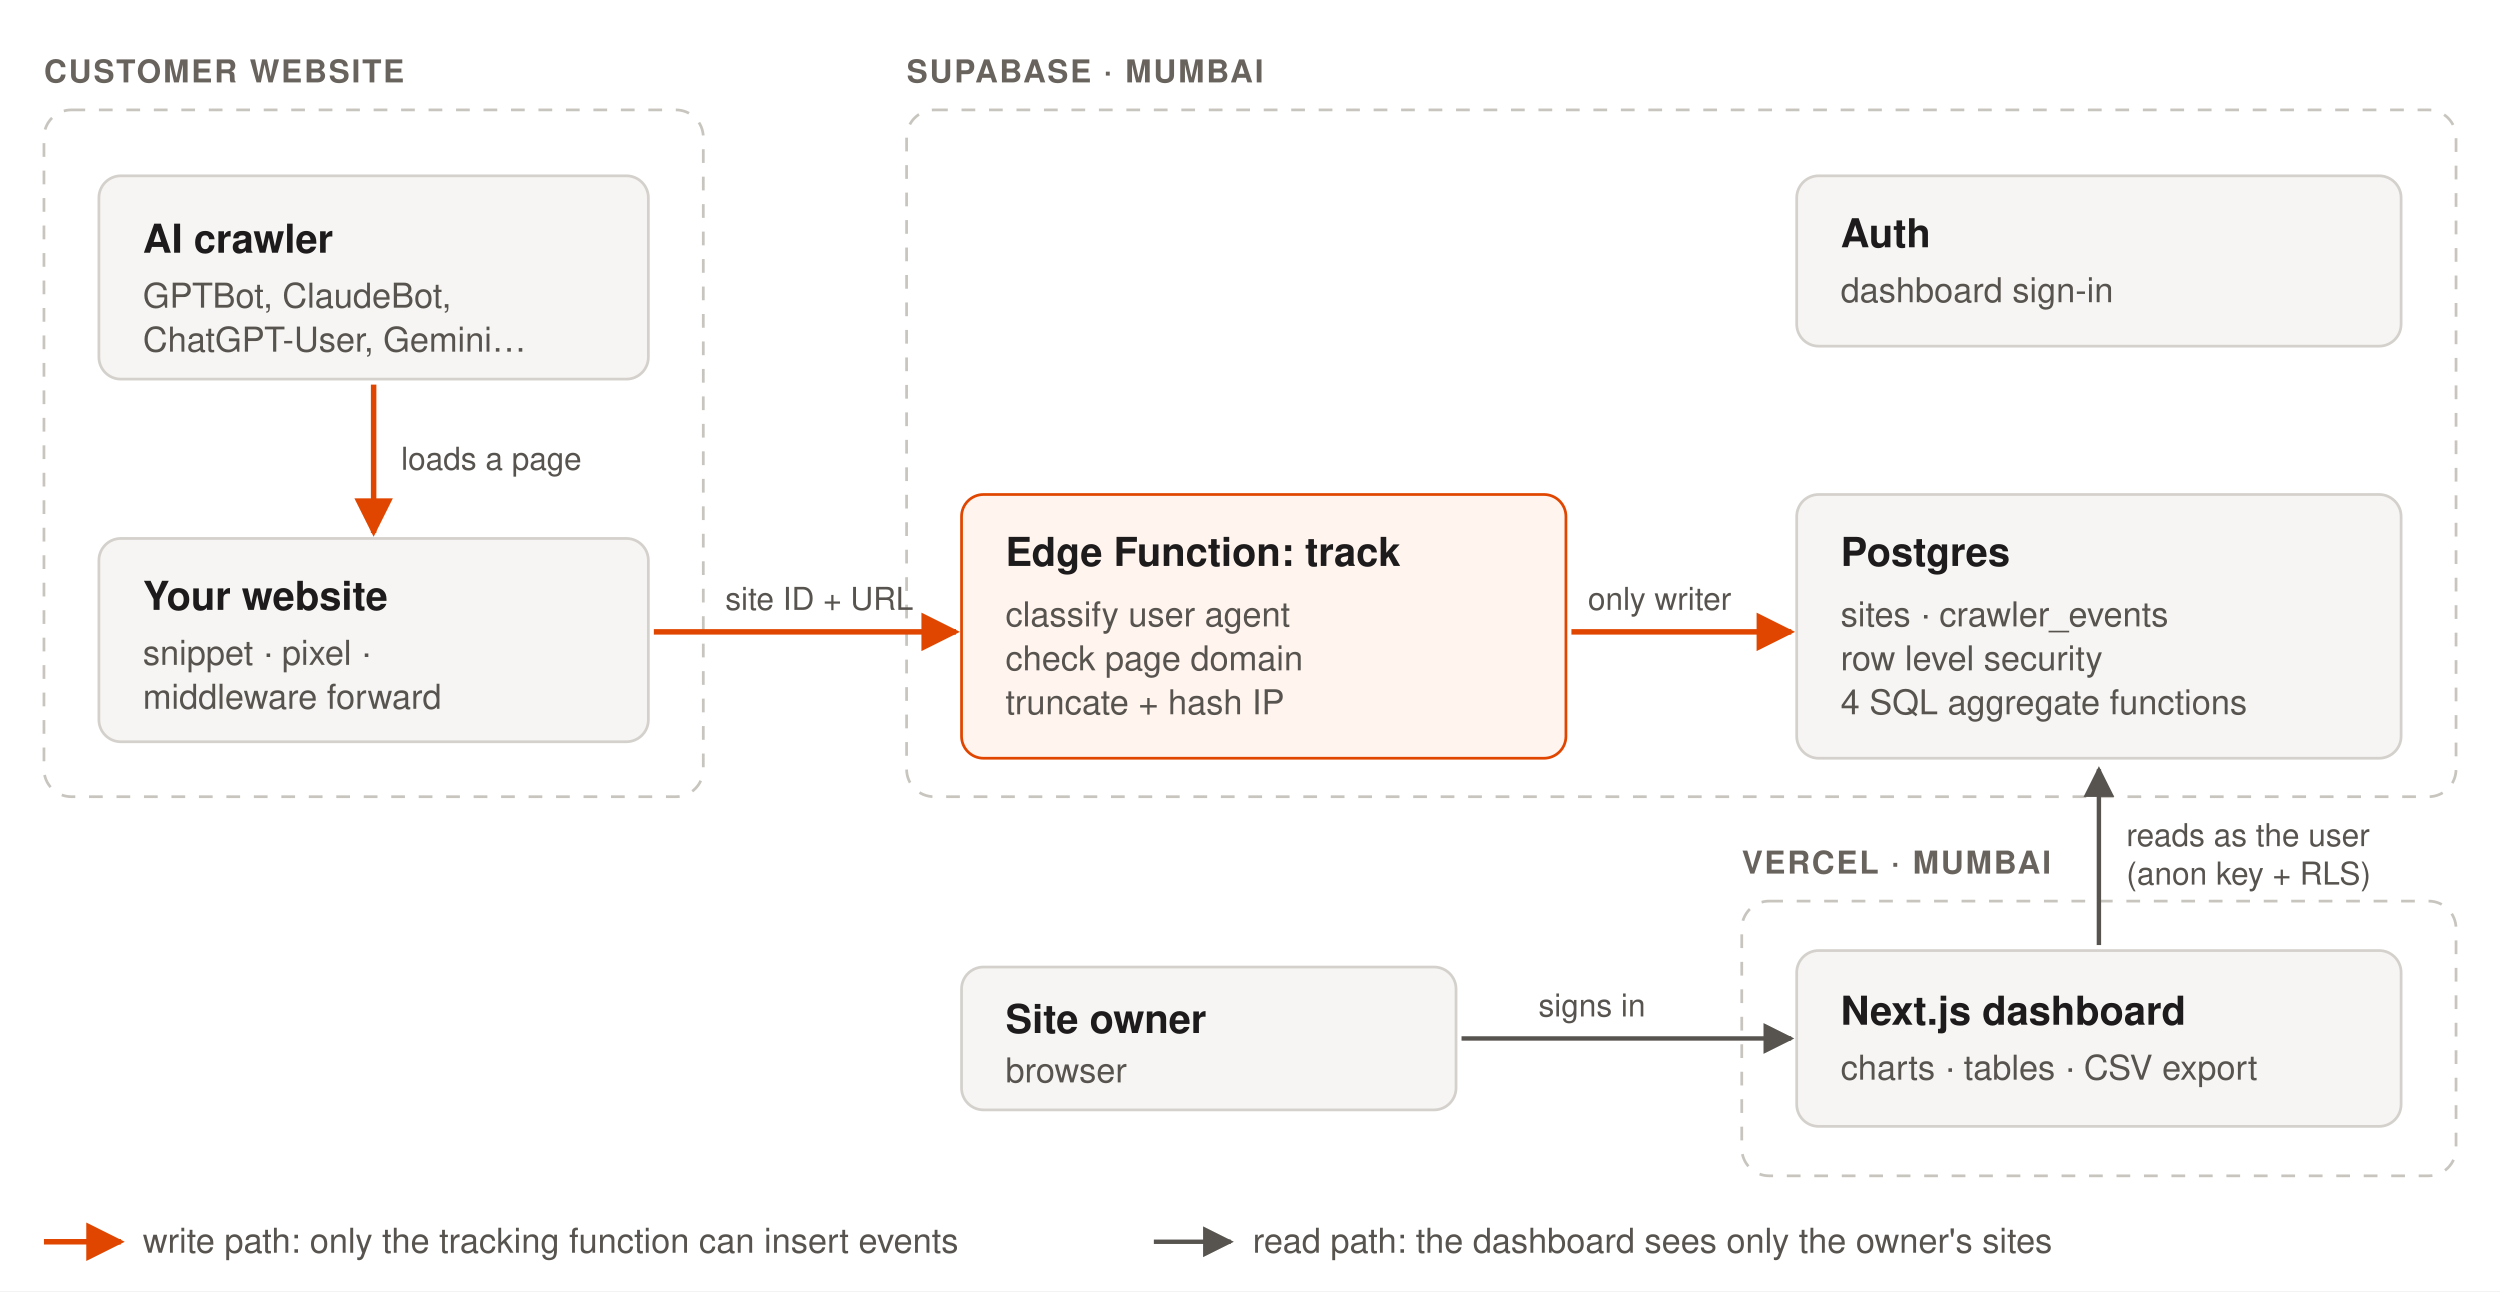
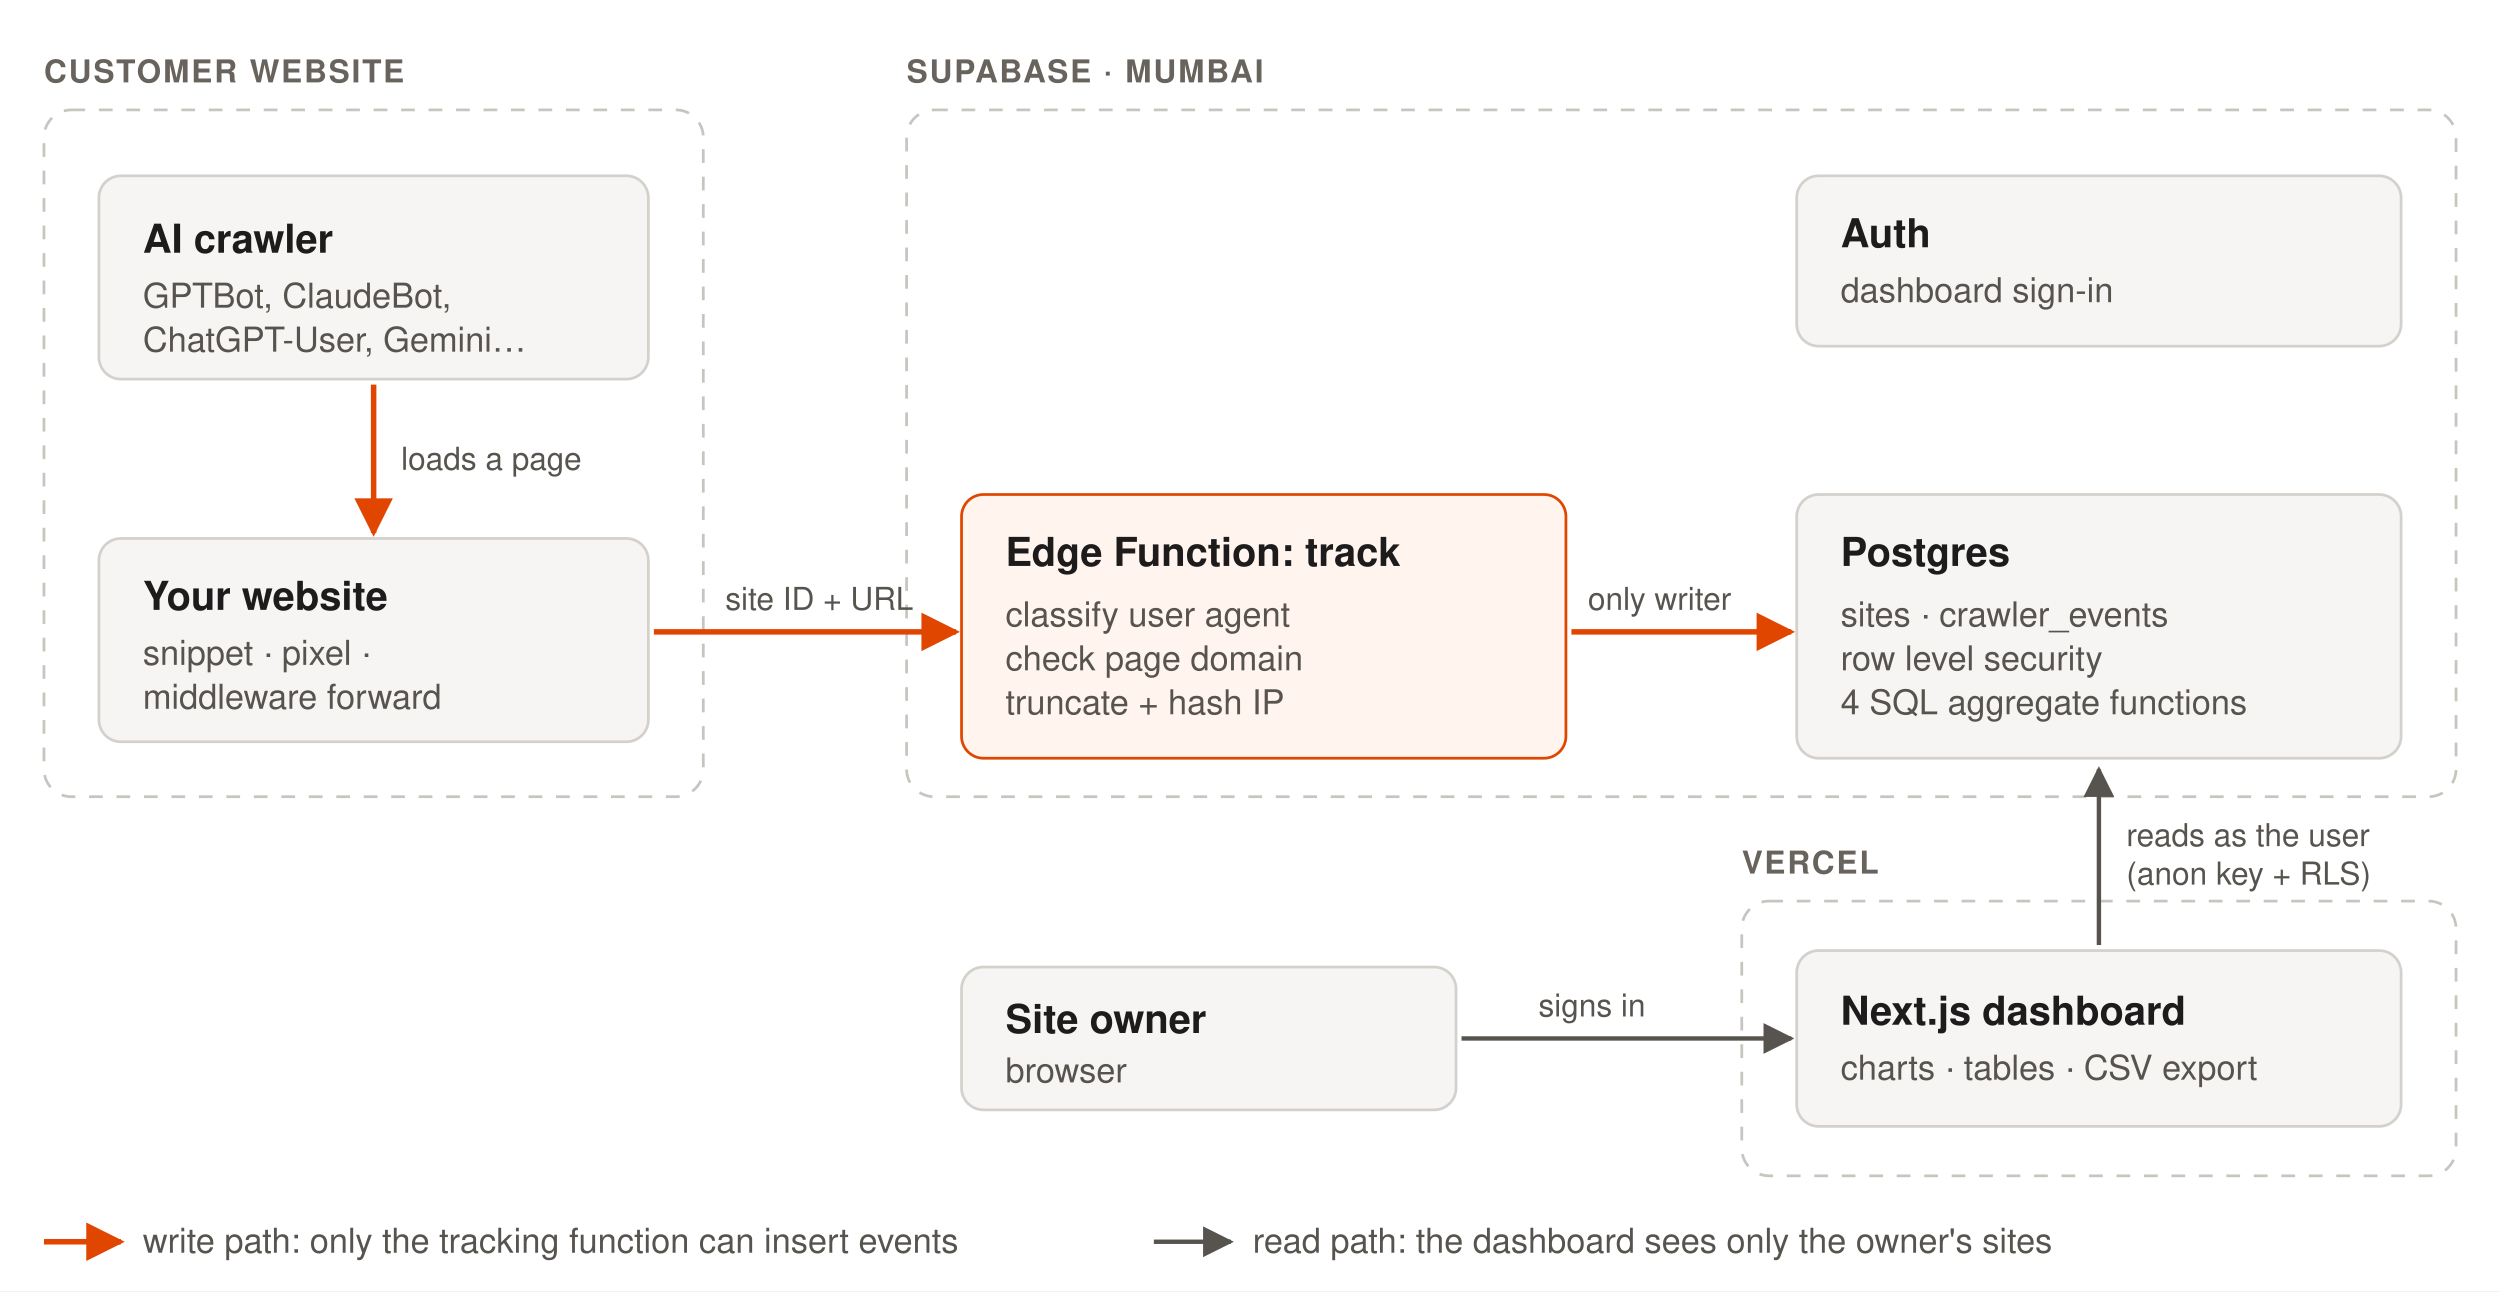
<svg xmlns="http://www.w3.org/2000/svg" viewBox="0 0 910 470" width="910" height="470" font-family="-apple-system, BlinkMacSystemFont, 'Segoe UI', Helvetica, Arial, sans-serif">
  <defs>
    <marker id="hot" viewBox="0 0 10 10" refX="9" refY="5" markerWidth="7" markerHeight="7" orient="auto-start-reverse">
      <path d="M0 0 10 5 0 10z" fill="#e04600" />
    </marker>
    <marker id="cool" viewBox="0 0 10 10" refX="9" refY="5" markerWidth="7" markerHeight="7" orient="auto-start-reverse">
      <path d="M0 0 10 5 0 10z" fill="#57534e" />
    </marker>
    <style>
      .grp { fill: none; stroke: #c8c5bf; stroke-dasharray: 5 5; }
      .glabel { fill: #69635d; font-size: 11.5px; font-weight: 600; letter-spacing: 0.06em; }
      .box { fill: #f6f5f3; stroke: #d4d1cc; }
      .key { fill: #fff4ee; stroke: #e04600; }
      .t { fill: #1d1b1b; font-size: 14.5px; font-weight: 600; }
      .s { fill: #57534e; font-size: 12.5px; }
      .lab { fill: #57534e; font-size: 11.5px; font-weight: 500; }
      .hot { stroke: #e04600; stroke-width: 2; fill: none; }
      .cool { stroke: #57534e; stroke-width: 1.6; fill: none; }
    </style>
  </defs>
  <rect width="910" height="470" fill="#ffffff" />
  <text class="glabel" x="16" y="30">CUSTOMER WEBSITE</text>
  <rect class="grp" x="16" y="40" width="240" height="250" rx="10" />
  <rect class="box" x="36" y="64" width="200" height="74" rx="8" />
  <text class="t" x="52" y="92">AI crawler</text>
  <text class="s" x="52" y="112">GPTBot, ClaudeBot,</text>
  <text class="s" x="52" y="128">ChatGPT-User, Gemini…</text>
  <path class="hot" d="M136 140 V194" marker-end="url(#hot)" />
  <text class="lab" x="146" y="171">loads a page</text>
  <rect class="box" x="36" y="196" width="200" height="74" rx="8" />
  <text class="t" x="52" y="222">Your website</text>
  <text class="s" x="52" y="242">snippet · pixel ·</text>
  <text class="s" x="52" y="258">middleware forward</text>
  <text class="glabel" x="330" y="30">SUPABASE · MUMBAI</text>
  <rect class="grp" x="330" y="40" width="564" height="250" rx="10" />
  <rect class="key" x="350" y="180" width="220" height="96" rx="8" />
  <text class="t" x="366" y="206">Edge Function: track</text>
  <text class="s" x="366" y="228">classify user agent</text>
  <text class="s" x="366" y="244">check page domain</text>
  <text class="s" x="366" y="260">truncate + hash IP</text>
  <rect class="box" x="654" y="180" width="220" height="96" rx="8" />
  <text class="t" x="670" y="206">Postgres</text>
  <text class="s" x="670" y="228">sites · crawler_events</text>
  <text class="s" x="670" y="244">row level security</text>
  <text class="s" x="670" y="260">4 SQL aggregate functions</text>
  <rect class="box" x="654" y="64" width="220" height="62" rx="8" />
  <text class="t" x="670" y="90">Auth</text>
  <text class="s" x="670" y="110">dashboard sign-in</text>
  <path class="hot" d="M238 230 H348" marker-end="url(#hot)" />
  <text class="lab" x="264" y="222">site ID + URL</text>
  <path class="hot" d="M572 230 H652" marker-end="url(#hot)" />
  <text class="lab" x="578" y="222">only writer</text>
-   <text class="glabel" x="634" y="318">VERCEL · MUMBAI</text>
+   <text class="glabel" x="634" y="318">VERCEL</text>
  <rect class="grp" x="634" y="328" width="260" height="100" rx="10" />
  <rect class="box" x="654" y="346" width="220" height="64" rx="8" />
  <text class="t" x="670" y="373">Next.js dashboard</text>
  <text class="s" x="670" y="393">charts · tables · CSV export</text>
  <rect class="box" x="350" y="352" width="180" height="52" rx="8" />
  <text class="t" x="366" y="376">Site owner</text>
  <text class="s" x="366" y="394">browser</text>
  <path class="cool" d="M532 378 H652" marker-end="url(#cool)" />
  <text class="lab" x="560" y="370">signs in</text>
  <path class="cool" d="M764 344 V280" marker-end="url(#cool)" />
  <text class="lab" x="774" y="308">reads as the user</text>
  <text class="lab" x="774" y="322">(anon key + RLS)</text>
  <path class="hot" d="M16 452 H44" marker-end="url(#hot)" />
  <text class="s" x="52" y="456">write path: only the tracking function can insert events</text>
  <path class="cool" d="M420 452 H448" marker-end="url(#cool)" />
  <text class="s" x="456" y="456">read path: the dashboard sees only the owner's sites</text>
</svg>
